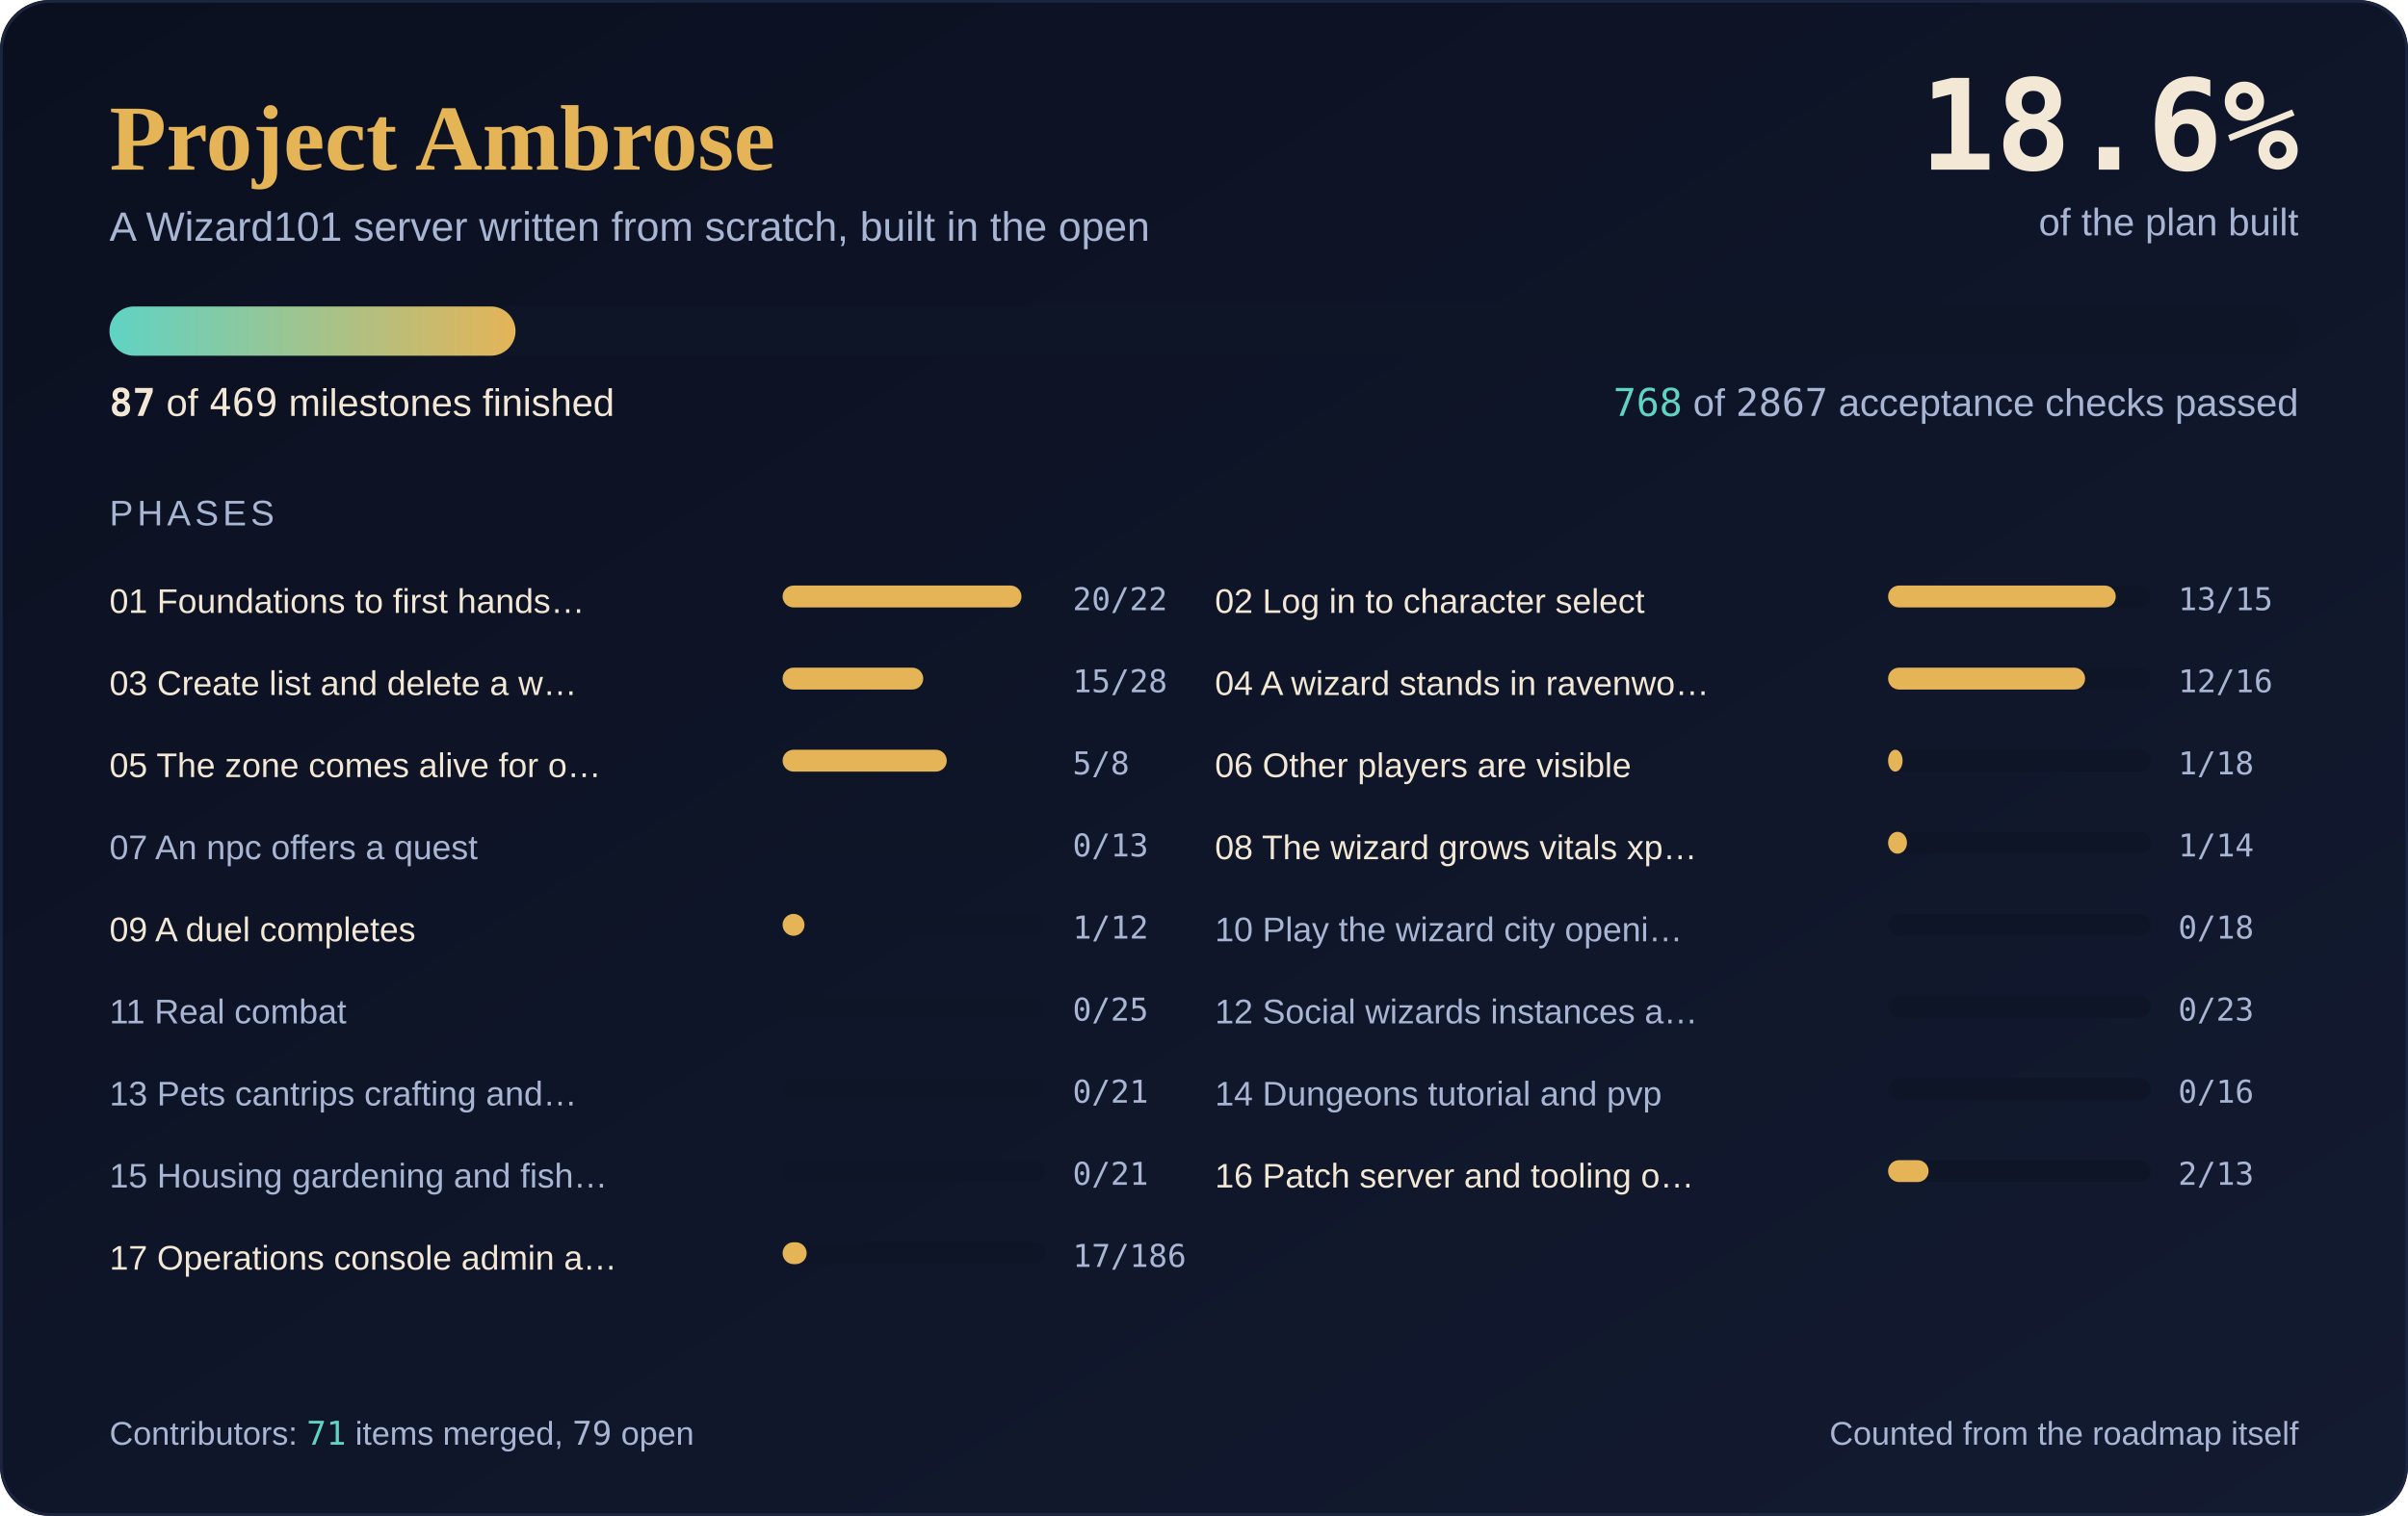
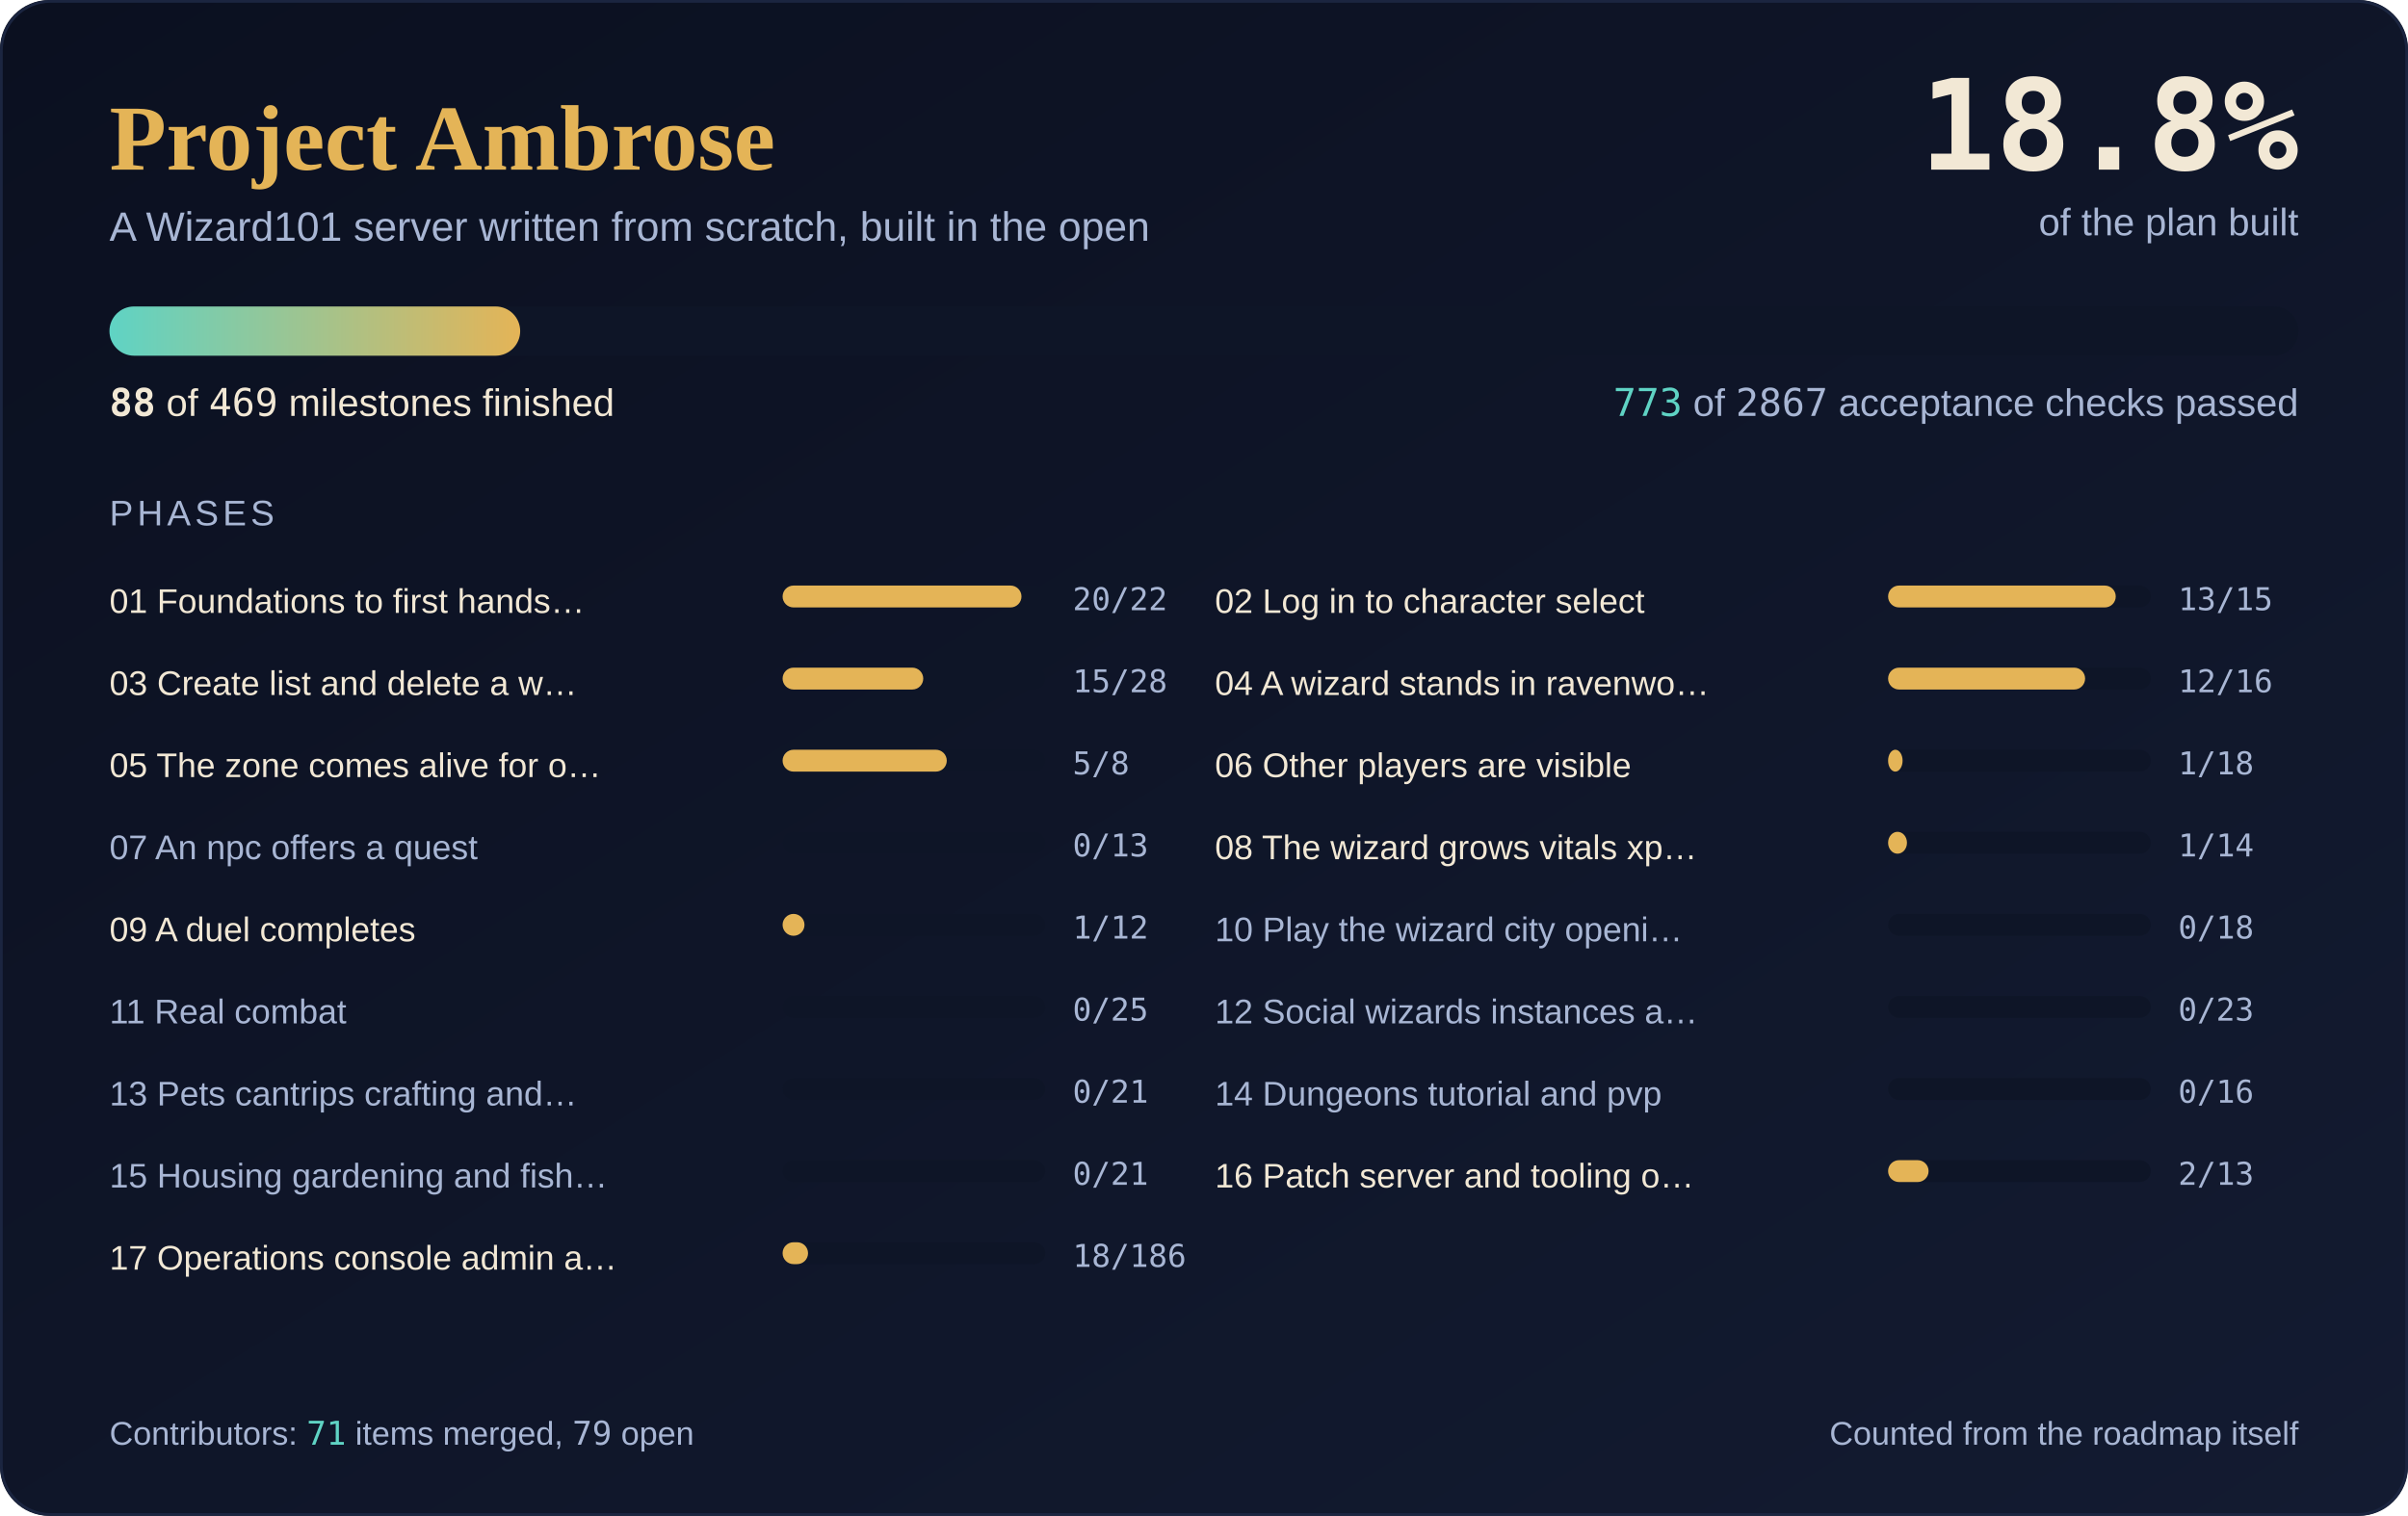
- <svg xmlns="http://www.w3.org/2000/svg" width="880" height="554" viewBox="0 0 880 554" role="img" aria-label="Project Ambrose progress: 87 of 469 milestones complete, 18.6 percent">
+ <svg xmlns="http://www.w3.org/2000/svg" width="880" height="554" viewBox="0 0 880 554" role="img" aria-label="Project Ambrose progress: 88 of 469 milestones complete, 18.8 percent">
  <defs>
    <linearGradient id="sky" x1="0" y1="0" x2="1" y2="1">
      <stop offset="0" stop-color="#0B1020" />
      <stop offset="1" stop-color="#131B31" />
    </linearGradient>
    <linearGradient id="fill" x1="0" y1="0" x2="1" y2="0">
      <stop offset="0" stop-color="#5FD3C4" />
      <stop offset="1" stop-color="#E4B457" />
    </linearGradient>
  </defs>
  <rect width="880" height="554" rx="18" fill="url(#sky)" />
  <rect x="0.5" y="0.5" width="879" height="553" rx="18" fill="none" stroke="#1B2540" />
  <text x="40" y="62" font-family="'Cormorant Garamond', Georgia, 'Times New Roman', serif" font-size="34" font-weight="600" fill="#E4B457">Project Ambrose</text>
  <text x="40" y="88" font-family="Karla, 'Segoe UI', 'Helvetica Neue', Arial, sans-serif" font-size="15" fill="#A8B6D4">A Wizard101 server written from scratch, built in the open</text>
-   <text x="840" y="62" text-anchor="end" font-family="'JetBrains Mono', Consolas, 'DejaVu Sans Mono', monospace" font-size="46" font-weight="700" fill="#F2E8D5">18.6%</text>
+   <text x="840" y="62" text-anchor="end" font-family="'JetBrains Mono', Consolas, 'DejaVu Sans Mono', monospace" font-size="46" font-weight="700" fill="#F2E8D5">18.8%</text>
  <text x="840" y="86" text-anchor="end" font-family="Karla, 'Segoe UI', 'Helvetica Neue', Arial, sans-serif" font-size="14" fill="#A8B6D4">of the plan built</text>
  <rect x="40" y="112" width="800" height="18" rx="9.0" fill="#0E1527" />
-   <rect x="40" y="112" width="148.4" height="18" rx="9.0" fill="url(#fill)" />
+   <rect x="40" y="112" width="150.1" height="18" rx="9.0" fill="url(#fill)" />
  <text x="40" y="152" font-family="Karla, 'Segoe UI', 'Helvetica Neue', Arial, sans-serif" font-size="14" fill="#F2E8D5">
-     <tspan font-family="'JetBrains Mono', Consolas, 'DejaVu Sans Mono', monospace" font-weight="700">87</tspan> of <tspan font-family="'JetBrains Mono', Consolas, 'DejaVu Sans Mono', monospace">469</tspan> milestones finished</text>
+     <tspan font-family="'JetBrains Mono', Consolas, 'DejaVu Sans Mono', monospace" font-weight="700">88</tspan> of <tspan font-family="'JetBrains Mono', Consolas, 'DejaVu Sans Mono', monospace">469</tspan> milestones finished</text>
  <text x="840" y="152" text-anchor="end" font-family="Karla, 'Segoe UI', 'Helvetica Neue', Arial, sans-serif" font-size="14" fill="#A8B6D4">
-     <tspan font-family="'JetBrains Mono', Consolas, 'DejaVu Sans Mono', monospace" fill="#5FD3C4">768</tspan> of <tspan font-family="'JetBrains Mono', Consolas, 'DejaVu Sans Mono', monospace">2867</tspan> acceptance checks passed</text>
+     <tspan font-family="'JetBrains Mono', Consolas, 'DejaVu Sans Mono', monospace" fill="#5FD3C4">773</tspan> of <tspan font-family="'JetBrains Mono', Consolas, 'DejaVu Sans Mono', monospace">2867</tspan> acceptance checks passed</text>
  <text x="40" y="192" font-family="Karla, 'Segoe UI', 'Helvetica Neue', Arial, sans-serif" font-size="13" fill="#A8B6D4" letter-spacing="1.5">PHASES</text>
  <text x="40" y="224" font-family="Karla, 'Segoe UI', 'Helvetica Neue', Arial, sans-serif" font-size="12.5" fill="#F2E8D5">01 Foundations to first hands…</text>
  <rect x="286" y="214" width="96" height="8" rx="4.0" fill="#0E1527" />
  <rect x="286" y="214" width="87.3" height="8" rx="4.0" fill="#E4B457" />
  <text x="392" y="223" font-family="'JetBrains Mono', Consolas, 'DejaVu Sans Mono', monospace" font-size="11.5" fill="#A8B6D4">20/22</text>
  <text x="444" y="224" font-family="Karla, 'Segoe UI', 'Helvetica Neue', Arial, sans-serif" font-size="12.5" fill="#F2E8D5">02 Log in to character select</text>
  <rect x="690" y="214" width="96" height="8" rx="4.0" fill="#0E1527" />
  <rect x="690" y="214" width="83.2" height="8" rx="4.0" fill="#E4B457" />
  <text x="796" y="223" font-family="'JetBrains Mono', Consolas, 'DejaVu Sans Mono', monospace" font-size="11.5" fill="#A8B6D4">13/15</text>
  <text x="40" y="254" font-family="Karla, 'Segoe UI', 'Helvetica Neue', Arial, sans-serif" font-size="12.5" fill="#F2E8D5">03 Create list and delete a w…</text>
  <rect x="286" y="244" width="96" height="8" rx="4.0" fill="#0E1527" />
  <rect x="286" y="244" width="51.4" height="8" rx="4.0" fill="#E4B457" />
  <text x="392" y="253" font-family="'JetBrains Mono', Consolas, 'DejaVu Sans Mono', monospace" font-size="11.5" fill="#A8B6D4">15/28</text>
  <text x="444" y="254" font-family="Karla, 'Segoe UI', 'Helvetica Neue', Arial, sans-serif" font-size="12.5" fill="#F2E8D5">04 A wizard stands in ravenwo…</text>
  <rect x="690" y="244" width="96" height="8" rx="4.0" fill="#0E1527" />
  <rect x="690" y="244" width="72.0" height="8" rx="4.0" fill="#E4B457" />
  <text x="796" y="253" font-family="'JetBrains Mono', Consolas, 'DejaVu Sans Mono', monospace" font-size="11.5" fill="#A8B6D4">12/16</text>
  <text x="40" y="284" font-family="Karla, 'Segoe UI', 'Helvetica Neue', Arial, sans-serif" font-size="12.5" fill="#F2E8D5">05 The zone comes alive for o…</text>
  <rect x="286" y="274" width="96" height="8" rx="4.0" fill="#0E1527" />
  <rect x="286" y="274" width="60.0" height="8" rx="4.0" fill="#E4B457" />
  <text x="392" y="283" font-family="'JetBrains Mono', Consolas, 'DejaVu Sans Mono', monospace" font-size="11.5" fill="#A8B6D4">5/8</text>
  <text x="444" y="284" font-family="Karla, 'Segoe UI', 'Helvetica Neue', Arial, sans-serif" font-size="12.5" fill="#F2E8D5">06 Other players are visible</text>
  <rect x="690" y="274" width="96" height="8" rx="4.0" fill="#0E1527" />
  <rect x="690" y="274" width="5.3" height="8" rx="4.0" fill="#E4B457" />
  <text x="796" y="283" font-family="'JetBrains Mono', Consolas, 'DejaVu Sans Mono', monospace" font-size="11.5" fill="#A8B6D4">1/18</text>
  <text x="40" y="314" font-family="Karla, 'Segoe UI', 'Helvetica Neue', Arial, sans-serif" font-size="12.5" fill="#A8B6D4">07 An npc offers a quest</text>
  <rect x="286" y="304" width="96" height="8" rx="4.0" fill="#0E1527" />
  <text x="392" y="313" font-family="'JetBrains Mono', Consolas, 'DejaVu Sans Mono', monospace" font-size="11.5" fill="#A8B6D4">0/13</text>
  <text x="444" y="314" font-family="Karla, 'Segoe UI', 'Helvetica Neue', Arial, sans-serif" font-size="12.5" fill="#F2E8D5">08 The wizard grows vitals xp…</text>
  <rect x="690" y="304" width="96" height="8" rx="4.0" fill="#0E1527" />
  <rect x="690" y="304" width="6.9" height="8" rx="4.0" fill="#E4B457" />
  <text x="796" y="313" font-family="'JetBrains Mono', Consolas, 'DejaVu Sans Mono', monospace" font-size="11.5" fill="#A8B6D4">1/14</text>
  <text x="40" y="344" font-family="Karla, 'Segoe UI', 'Helvetica Neue', Arial, sans-serif" font-size="12.5" fill="#F2E8D5">09 A duel completes</text>
  <rect x="286" y="334" width="96" height="8" rx="4.0" fill="#0E1527" />
  <rect x="286" y="334" width="8.0" height="8" rx="4.0" fill="#E4B457" />
  <text x="392" y="343" font-family="'JetBrains Mono', Consolas, 'DejaVu Sans Mono', monospace" font-size="11.5" fill="#A8B6D4">1/12</text>
  <text x="444" y="344" font-family="Karla, 'Segoe UI', 'Helvetica Neue', Arial, sans-serif" font-size="12.5" fill="#A8B6D4">10 Play the wizard city openi…</text>
  <rect x="690" y="334" width="96" height="8" rx="4.0" fill="#0E1527" />
  <text x="796" y="343" font-family="'JetBrains Mono', Consolas, 'DejaVu Sans Mono', monospace" font-size="11.5" fill="#A8B6D4">0/18</text>
  <text x="40" y="374" font-family="Karla, 'Segoe UI', 'Helvetica Neue', Arial, sans-serif" font-size="12.5" fill="#A8B6D4">11 Real combat</text>
  <rect x="286" y="364" width="96" height="8" rx="4.0" fill="#0E1527" />
  <text x="392" y="373" font-family="'JetBrains Mono', Consolas, 'DejaVu Sans Mono', monospace" font-size="11.5" fill="#A8B6D4">0/25</text>
  <text x="444" y="374" font-family="Karla, 'Segoe UI', 'Helvetica Neue', Arial, sans-serif" font-size="12.5" fill="#A8B6D4">12 Social wizards instances a…</text>
  <rect x="690" y="364" width="96" height="8" rx="4.0" fill="#0E1527" />
  <text x="796" y="373" font-family="'JetBrains Mono', Consolas, 'DejaVu Sans Mono', monospace" font-size="11.5" fill="#A8B6D4">0/23</text>
  <text x="40" y="404" font-family="Karla, 'Segoe UI', 'Helvetica Neue', Arial, sans-serif" font-size="12.5" fill="#A8B6D4">13 Pets cantrips crafting and…</text>
  <rect x="286" y="394" width="96" height="8" rx="4.0" fill="#0E1527" />
  <text x="392" y="403" font-family="'JetBrains Mono', Consolas, 'DejaVu Sans Mono', monospace" font-size="11.5" fill="#A8B6D4">0/21</text>
  <text x="444" y="404" font-family="Karla, 'Segoe UI', 'Helvetica Neue', Arial, sans-serif" font-size="12.5" fill="#A8B6D4">14 Dungeons tutorial and pvp</text>
  <rect x="690" y="394" width="96" height="8" rx="4.0" fill="#0E1527" />
  <text x="796" y="403" font-family="'JetBrains Mono', Consolas, 'DejaVu Sans Mono', monospace" font-size="11.5" fill="#A8B6D4">0/16</text>
  <text x="40" y="434" font-family="Karla, 'Segoe UI', 'Helvetica Neue', Arial, sans-serif" font-size="12.5" fill="#A8B6D4">15 Housing gardening and fish…</text>
  <rect x="286" y="424" width="96" height="8" rx="4.0" fill="#0E1527" />
  <text x="392" y="433" font-family="'JetBrains Mono', Consolas, 'DejaVu Sans Mono', monospace" font-size="11.5" fill="#A8B6D4">0/21</text>
  <text x="444" y="434" font-family="Karla, 'Segoe UI', 'Helvetica Neue', Arial, sans-serif" font-size="12.5" fill="#F2E8D5">16 Patch server and tooling o…</text>
  <rect x="690" y="424" width="96" height="8" rx="4.0" fill="#0E1527" />
  <rect x="690" y="424" width="14.8" height="8" rx="4.0" fill="#E4B457" />
  <text x="796" y="433" font-family="'JetBrains Mono', Consolas, 'DejaVu Sans Mono', monospace" font-size="11.5" fill="#A8B6D4">2/13</text>
  <text x="40" y="464" font-family="Karla, 'Segoe UI', 'Helvetica Neue', Arial, sans-serif" font-size="12.5" fill="#F2E8D5">17 Operations console admin a…</text>
  <rect x="286" y="454" width="96" height="8" rx="4.0" fill="#0E1527" />
-   <rect x="286" y="454" width="8.8" height="8" rx="4.0" fill="#E4B457" />
-   <text x="392" y="463" font-family="'JetBrains Mono', Consolas, 'DejaVu Sans Mono', monospace" font-size="11.5" fill="#A8B6D4">17/186</text>
+   <rect x="286" y="454" width="9.3" height="8" rx="4.0" fill="#E4B457" />
+   <text x="392" y="463" font-family="'JetBrains Mono', Consolas, 'DejaVu Sans Mono', monospace" font-size="11.5" fill="#A8B6D4">18/186</text>
  <text x="40" y="528" font-family="Karla, 'Segoe UI', 'Helvetica Neue', Arial, sans-serif" font-size="12" fill="#A8B6D4">Contributors: <tspan font-family="'JetBrains Mono', Consolas, 'DejaVu Sans Mono', monospace" fill="#5FD3C4">71</tspan> items merged, <tspan font-family="'JetBrains Mono', Consolas, 'DejaVu Sans Mono', monospace">79</tspan> open</text>
  <text x="840" y="528" text-anchor="end" font-family="Karla, 'Segoe UI', 'Helvetica Neue', Arial, sans-serif" font-size="12" fill="#A8B6D4">Counted from the roadmap itself</text>
</svg>
